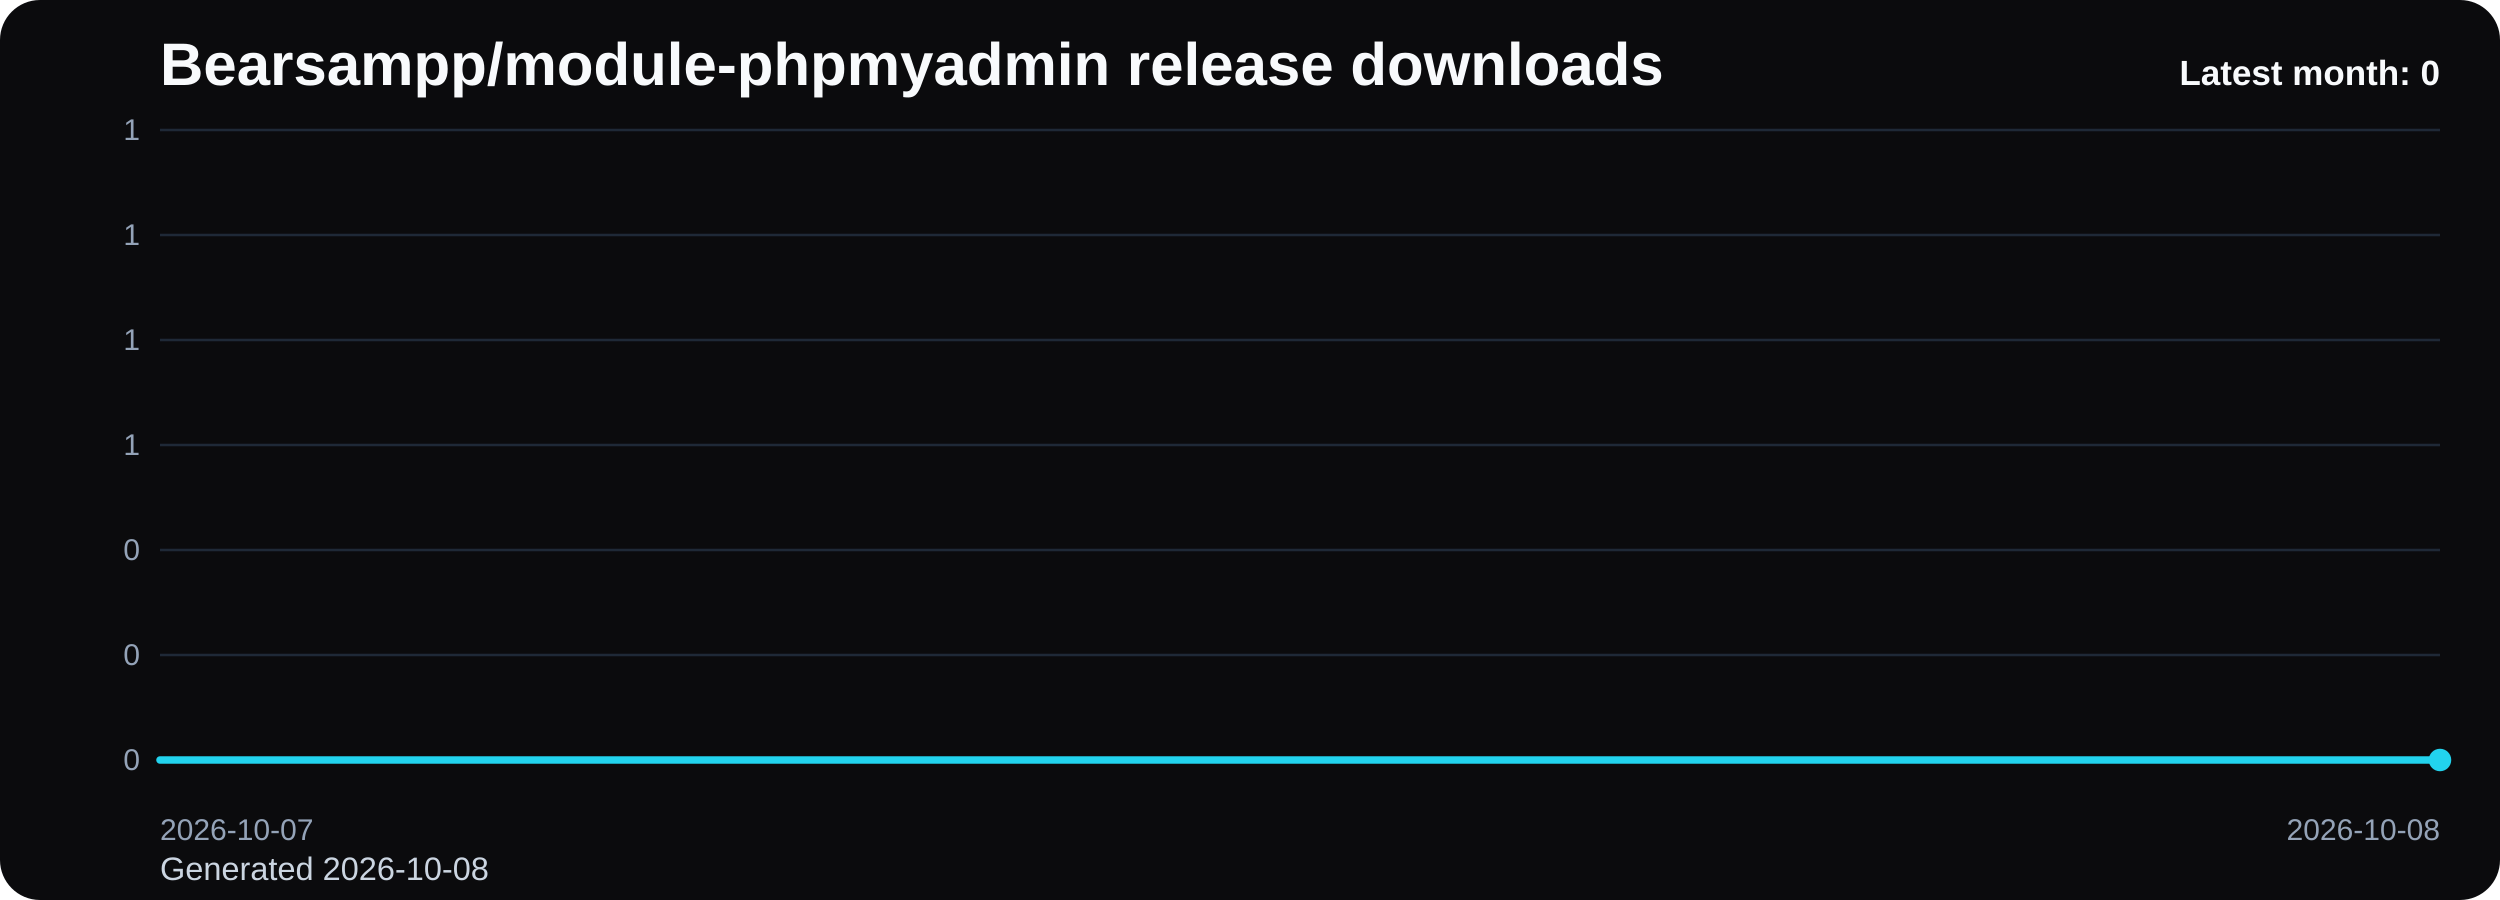
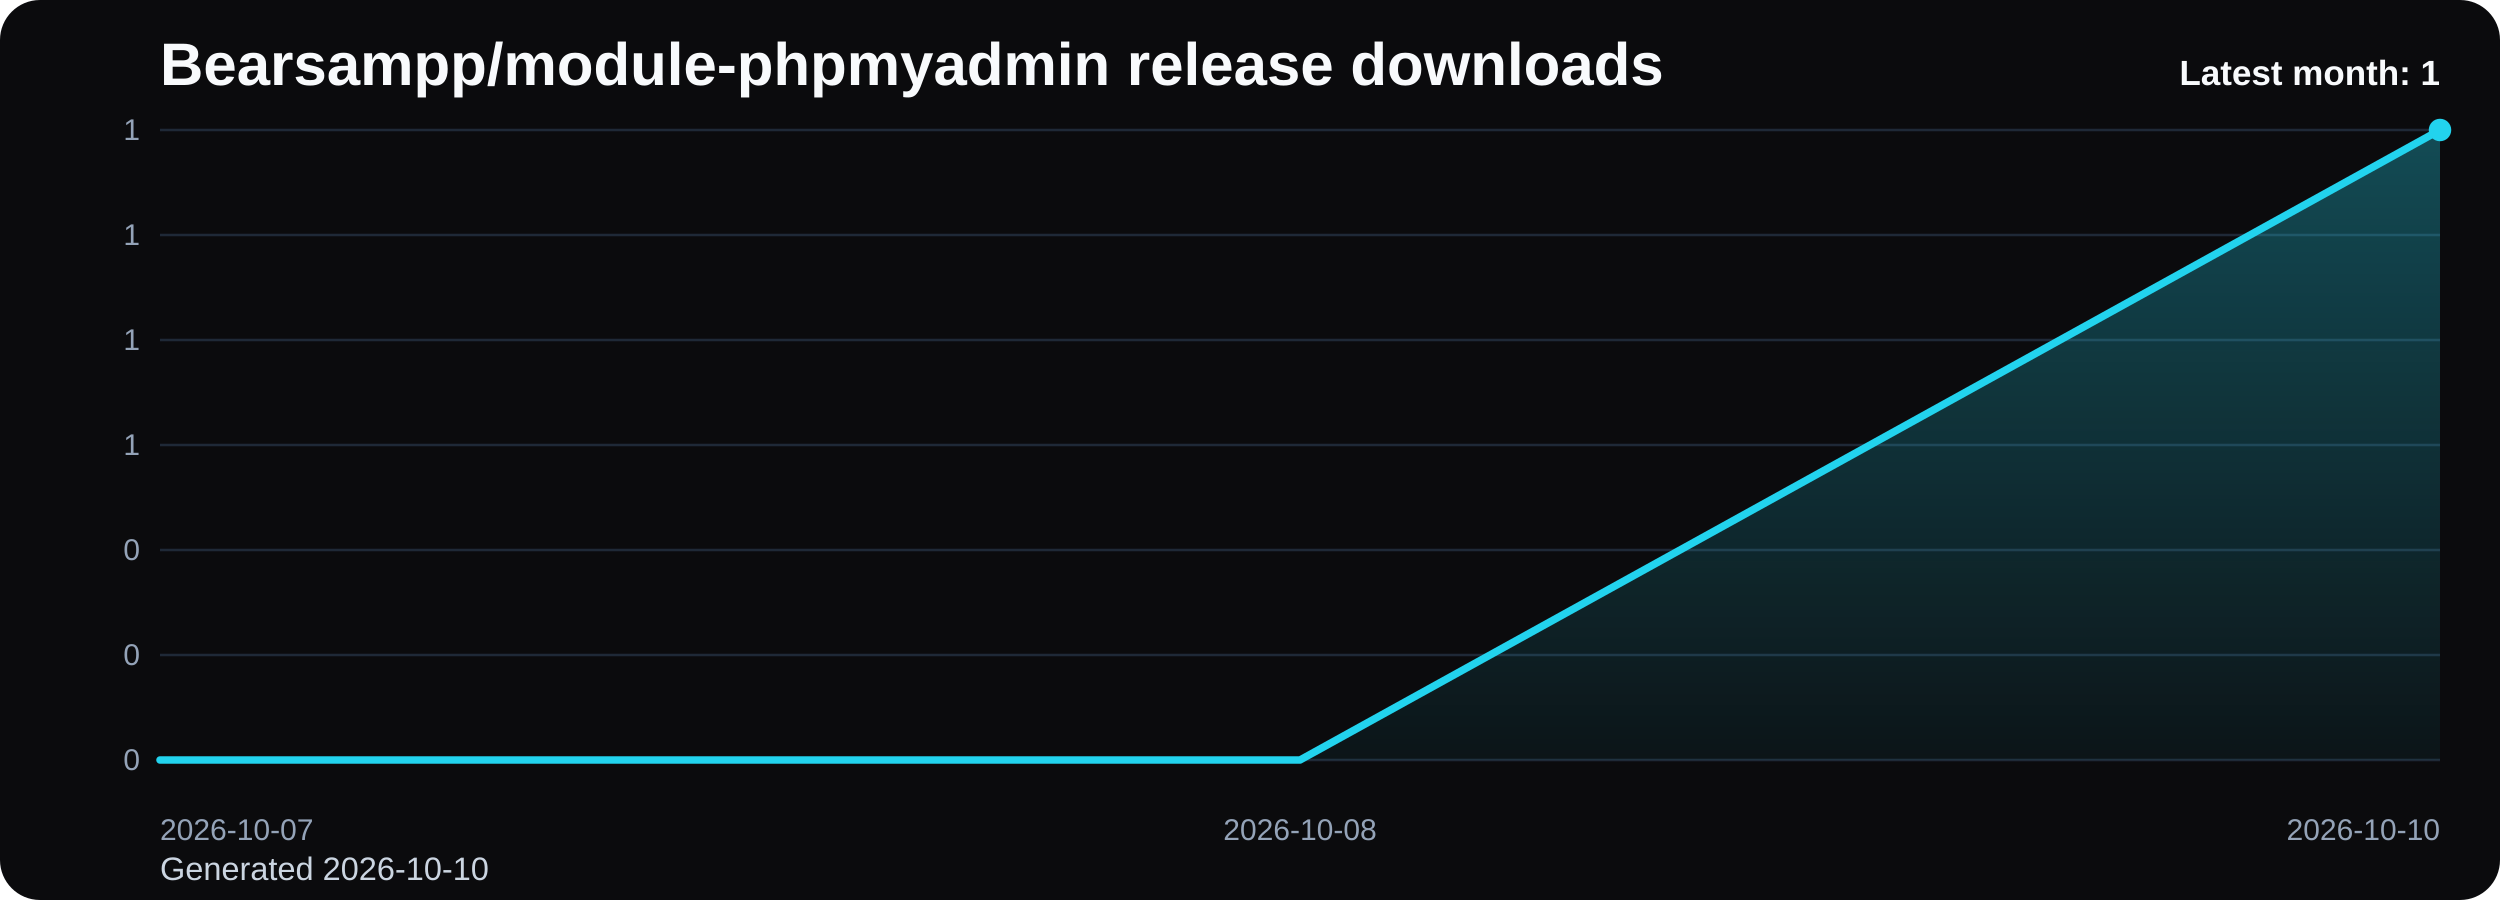
<svg xmlns="http://www.w3.org/2000/svg" viewBox="0 0 1000 360" role="img" aria-label="Bearsampp/module-phpmyadmin release downloads chart">
  <defs>
    <linearGradient id="fill-monthly-black" x1="0" y1="0" x2="0" y2="1">
      <stop offset="0%" stop-color="#22d3ee" stop-opacity="0.32" />
      <stop offset="100%" stop-color="#22d3ee" stop-opacity="0.05" />
    </linearGradient>
    <style>
      .bg { fill: #0b0b0d; }
      .title { font: 700 24px Arial, sans-serif; fill: #f8fafc; }
      .sub { font: 400 13px Arial, sans-serif; fill: #cbd5e1; }
      .grid { stroke: #1f2937; stroke-width: 1; }
      .axis { font: 400 12px Arial, sans-serif; fill: #94a3b8; }
      .line { fill: none; stroke: #22d3ee; stroke-width: 3; stroke-linecap: round; stroke-linejoin: round; }
      .dot { fill: #22d3ee; }
      .value { font: 600 11px Arial, sans-serif; fill: #cbd5e1; }
      .latest { font: 700 14px Arial, sans-serif; fill: #f8fafc; }
    </style>
  </defs>
  <rect class="bg" x="0" y="0" width="1000" height="360" rx="16" />
  <text class="title" x="64" y="34">Bearsampp/module-phpmyadmin release downloads</text>
-   <text class="sub" x="64" y="352">Generated 2026-10-08</text>
+   <text class="sub" x="64" y="352">Generated 2026-10-10</text>
  <line x1="64" y1="52.00" x2="976" y2="52.00" class="grid" />
  <text x="56" y="56.00" text-anchor="end" class="axis">1</text>
  <line x1="64" y1="94.00" x2="976" y2="94.00" class="grid" />
  <text x="56" y="98.00" text-anchor="end" class="axis">1</text>
  <line x1="64" y1="136.00" x2="976" y2="136.00" class="grid" />
  <text x="56" y="140.00" text-anchor="end" class="axis">1</text>
  <line x1="64" y1="178.00" x2="976" y2="178.00" class="grid" />
  <text x="56" y="182.00" text-anchor="end" class="axis">1</text>
  <line x1="64" y1="220.00" x2="976" y2="220.00" class="grid" />
  <text x="56" y="224.00" text-anchor="end" class="axis">0</text>
  <line x1="64" y1="262.00" x2="976" y2="262.00" class="grid" />
  <text x="56" y="266.00" text-anchor="end" class="axis">0</text>
  <line x1="64" y1="304.00" x2="976" y2="304.00" class="grid" />
  <text x="56" y="308.00" text-anchor="end" class="axis">0</text>
-   <path d="M 64.00 304 L 64.00 304.00 L 976.00 304.00 L 976.00 304 Z" fill="url(#fill-monthly-black)" />
-   <polyline class="line" points="64.00,304.00 976.00,304.00" />
-   <circle class="dot" cx="976.00" cy="304.00" r="4.5" />
+   <path d="M 64.00 304 L 64.00 304.00 L 520.00 304.00 L 976.00 52.00 L 976.00 304 Z" fill="url(#fill-monthly-black)" />
+   <polyline class="line" points="64.00,304.00 520.00,304.00 976.00,52.00" />
+   <circle class="dot" cx="976.00" cy="52.00" r="4.5" />
  <text class="axis" x="64.00" y="336" text-anchor="start">2026-10-07</text>
-   <text class="axis" x="976.00" y="336" text-anchor="end">2026-10-08</text>
-   <text class="latest" x="976" y="34" text-anchor="end">Latest month: 0</text>
+   <text class="axis" x="520.00" y="336" text-anchor="middle">2026-10-08</text>
+   <text class="axis" x="976.00" y="336" text-anchor="end">2026-10-10</text>
+   <text class="latest" x="976" y="34" text-anchor="end">Latest month: 1</text>
</svg>
